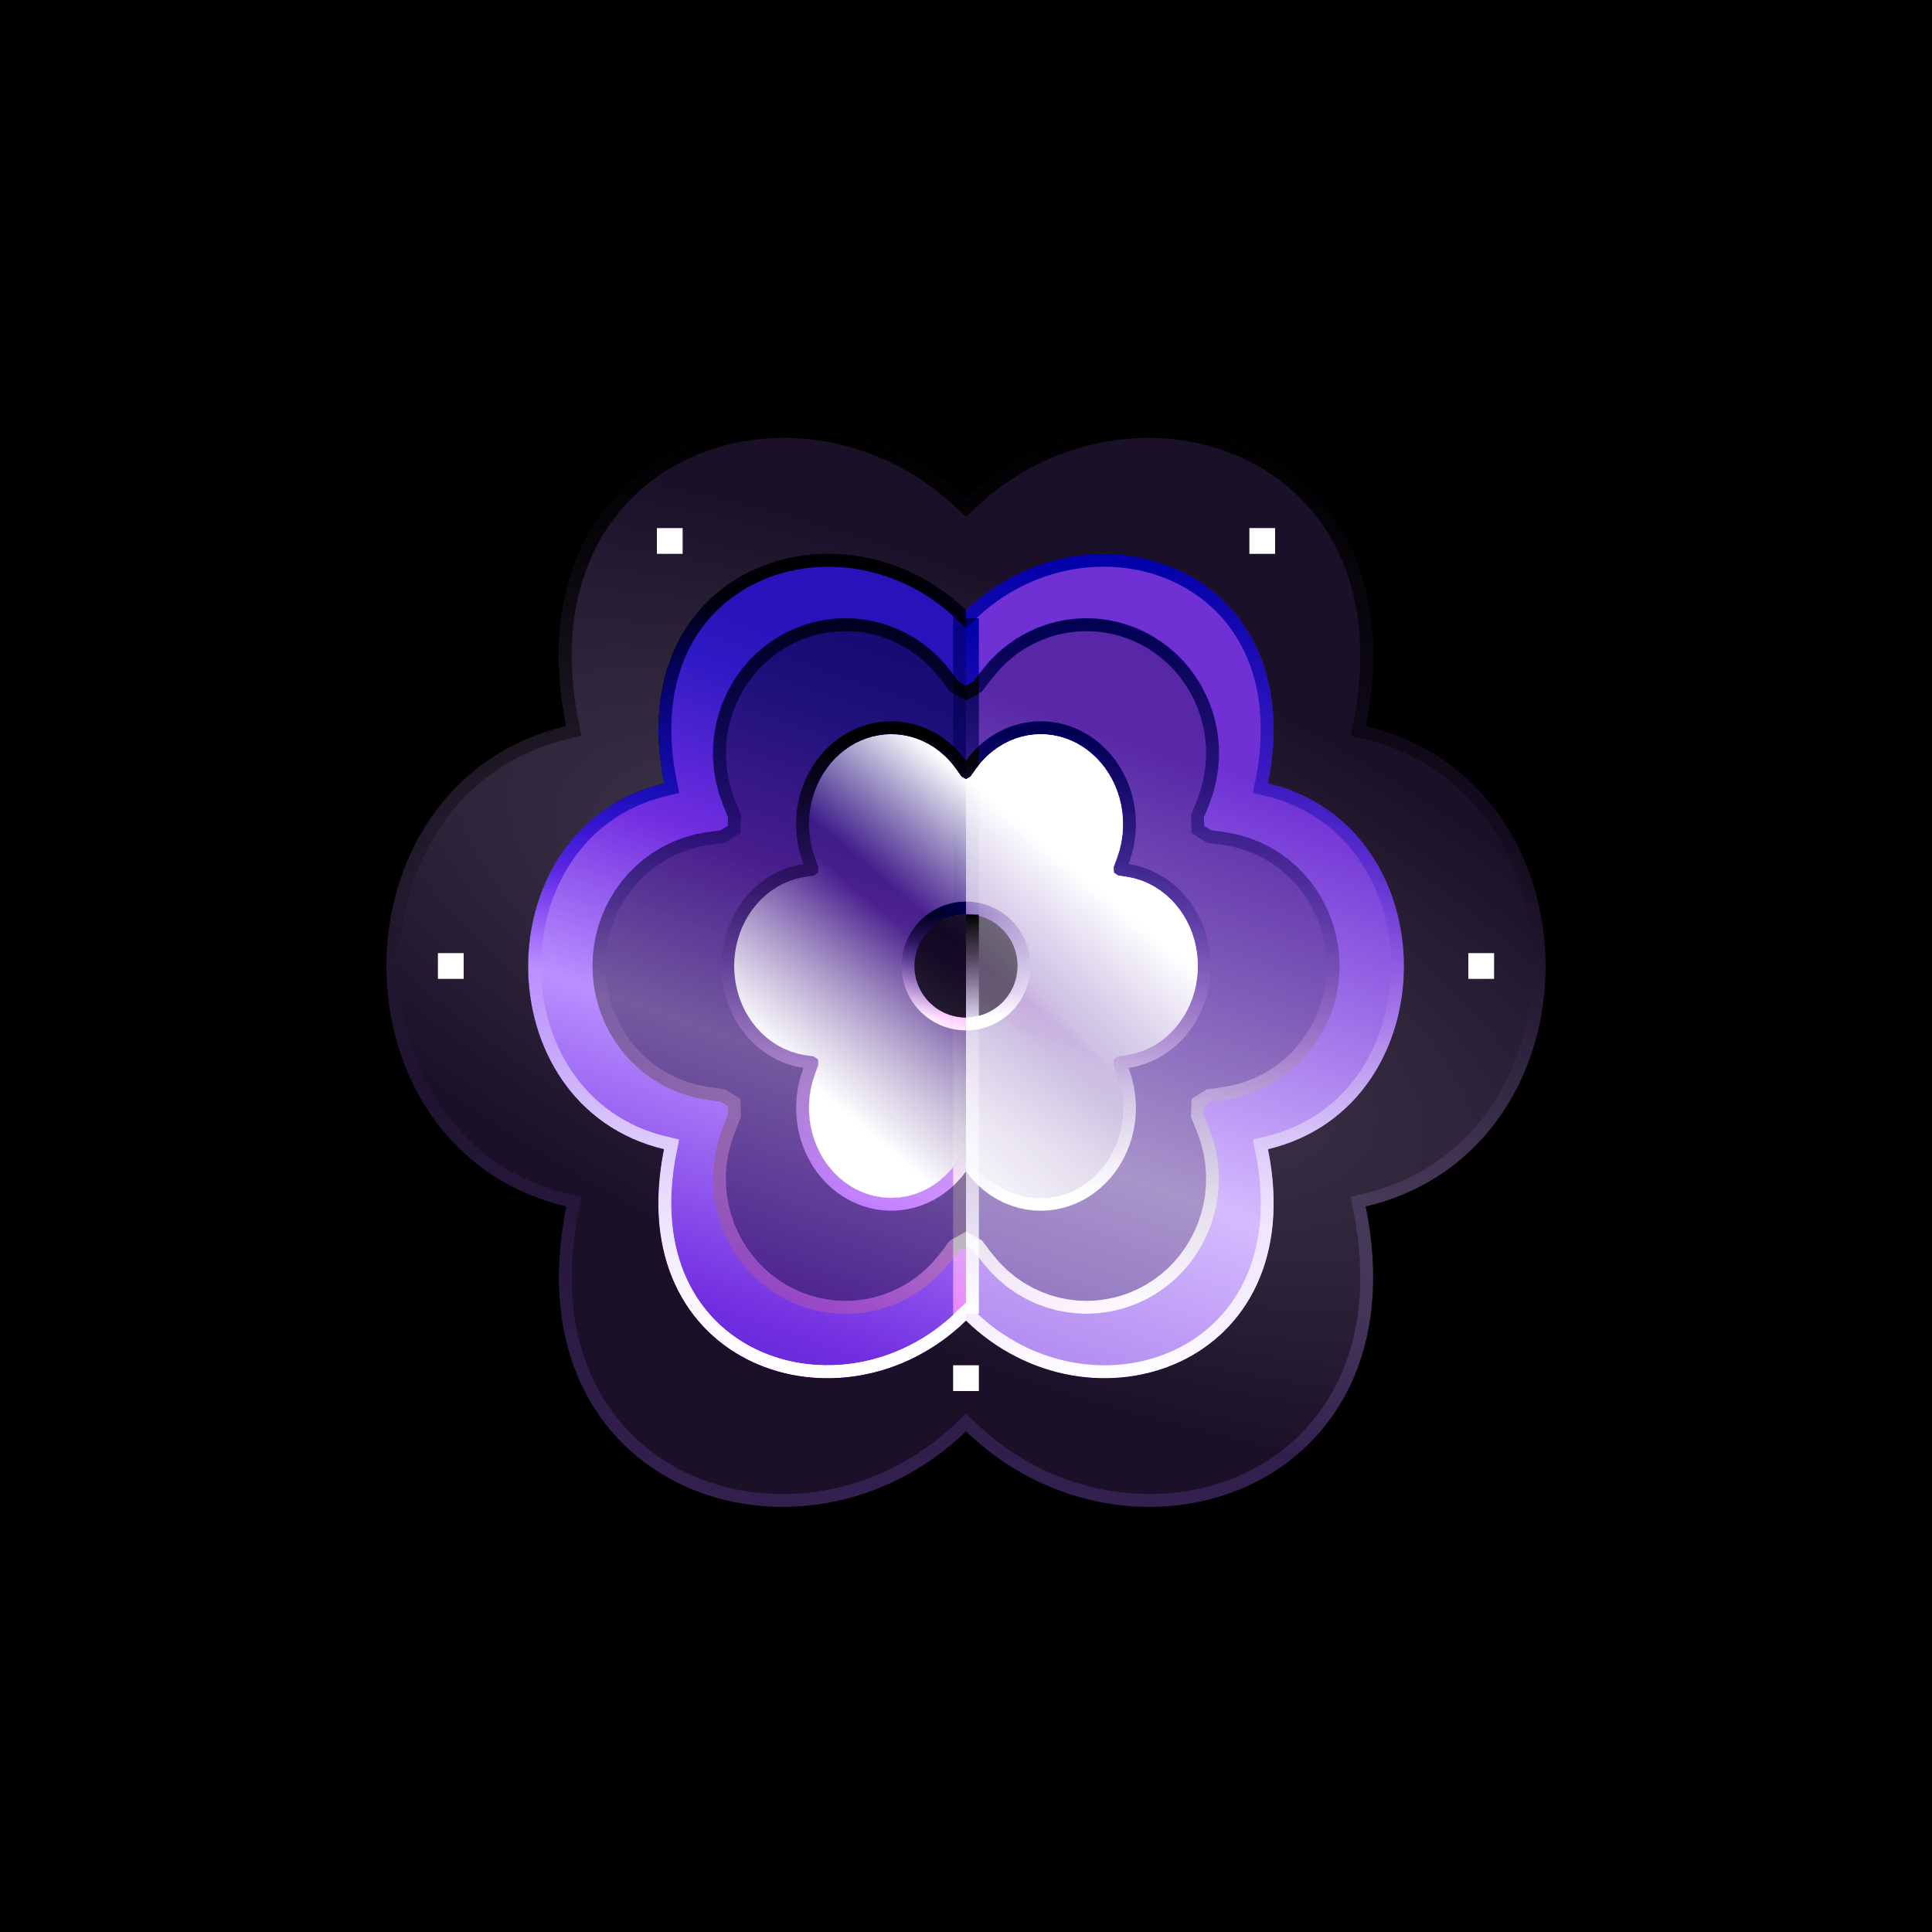
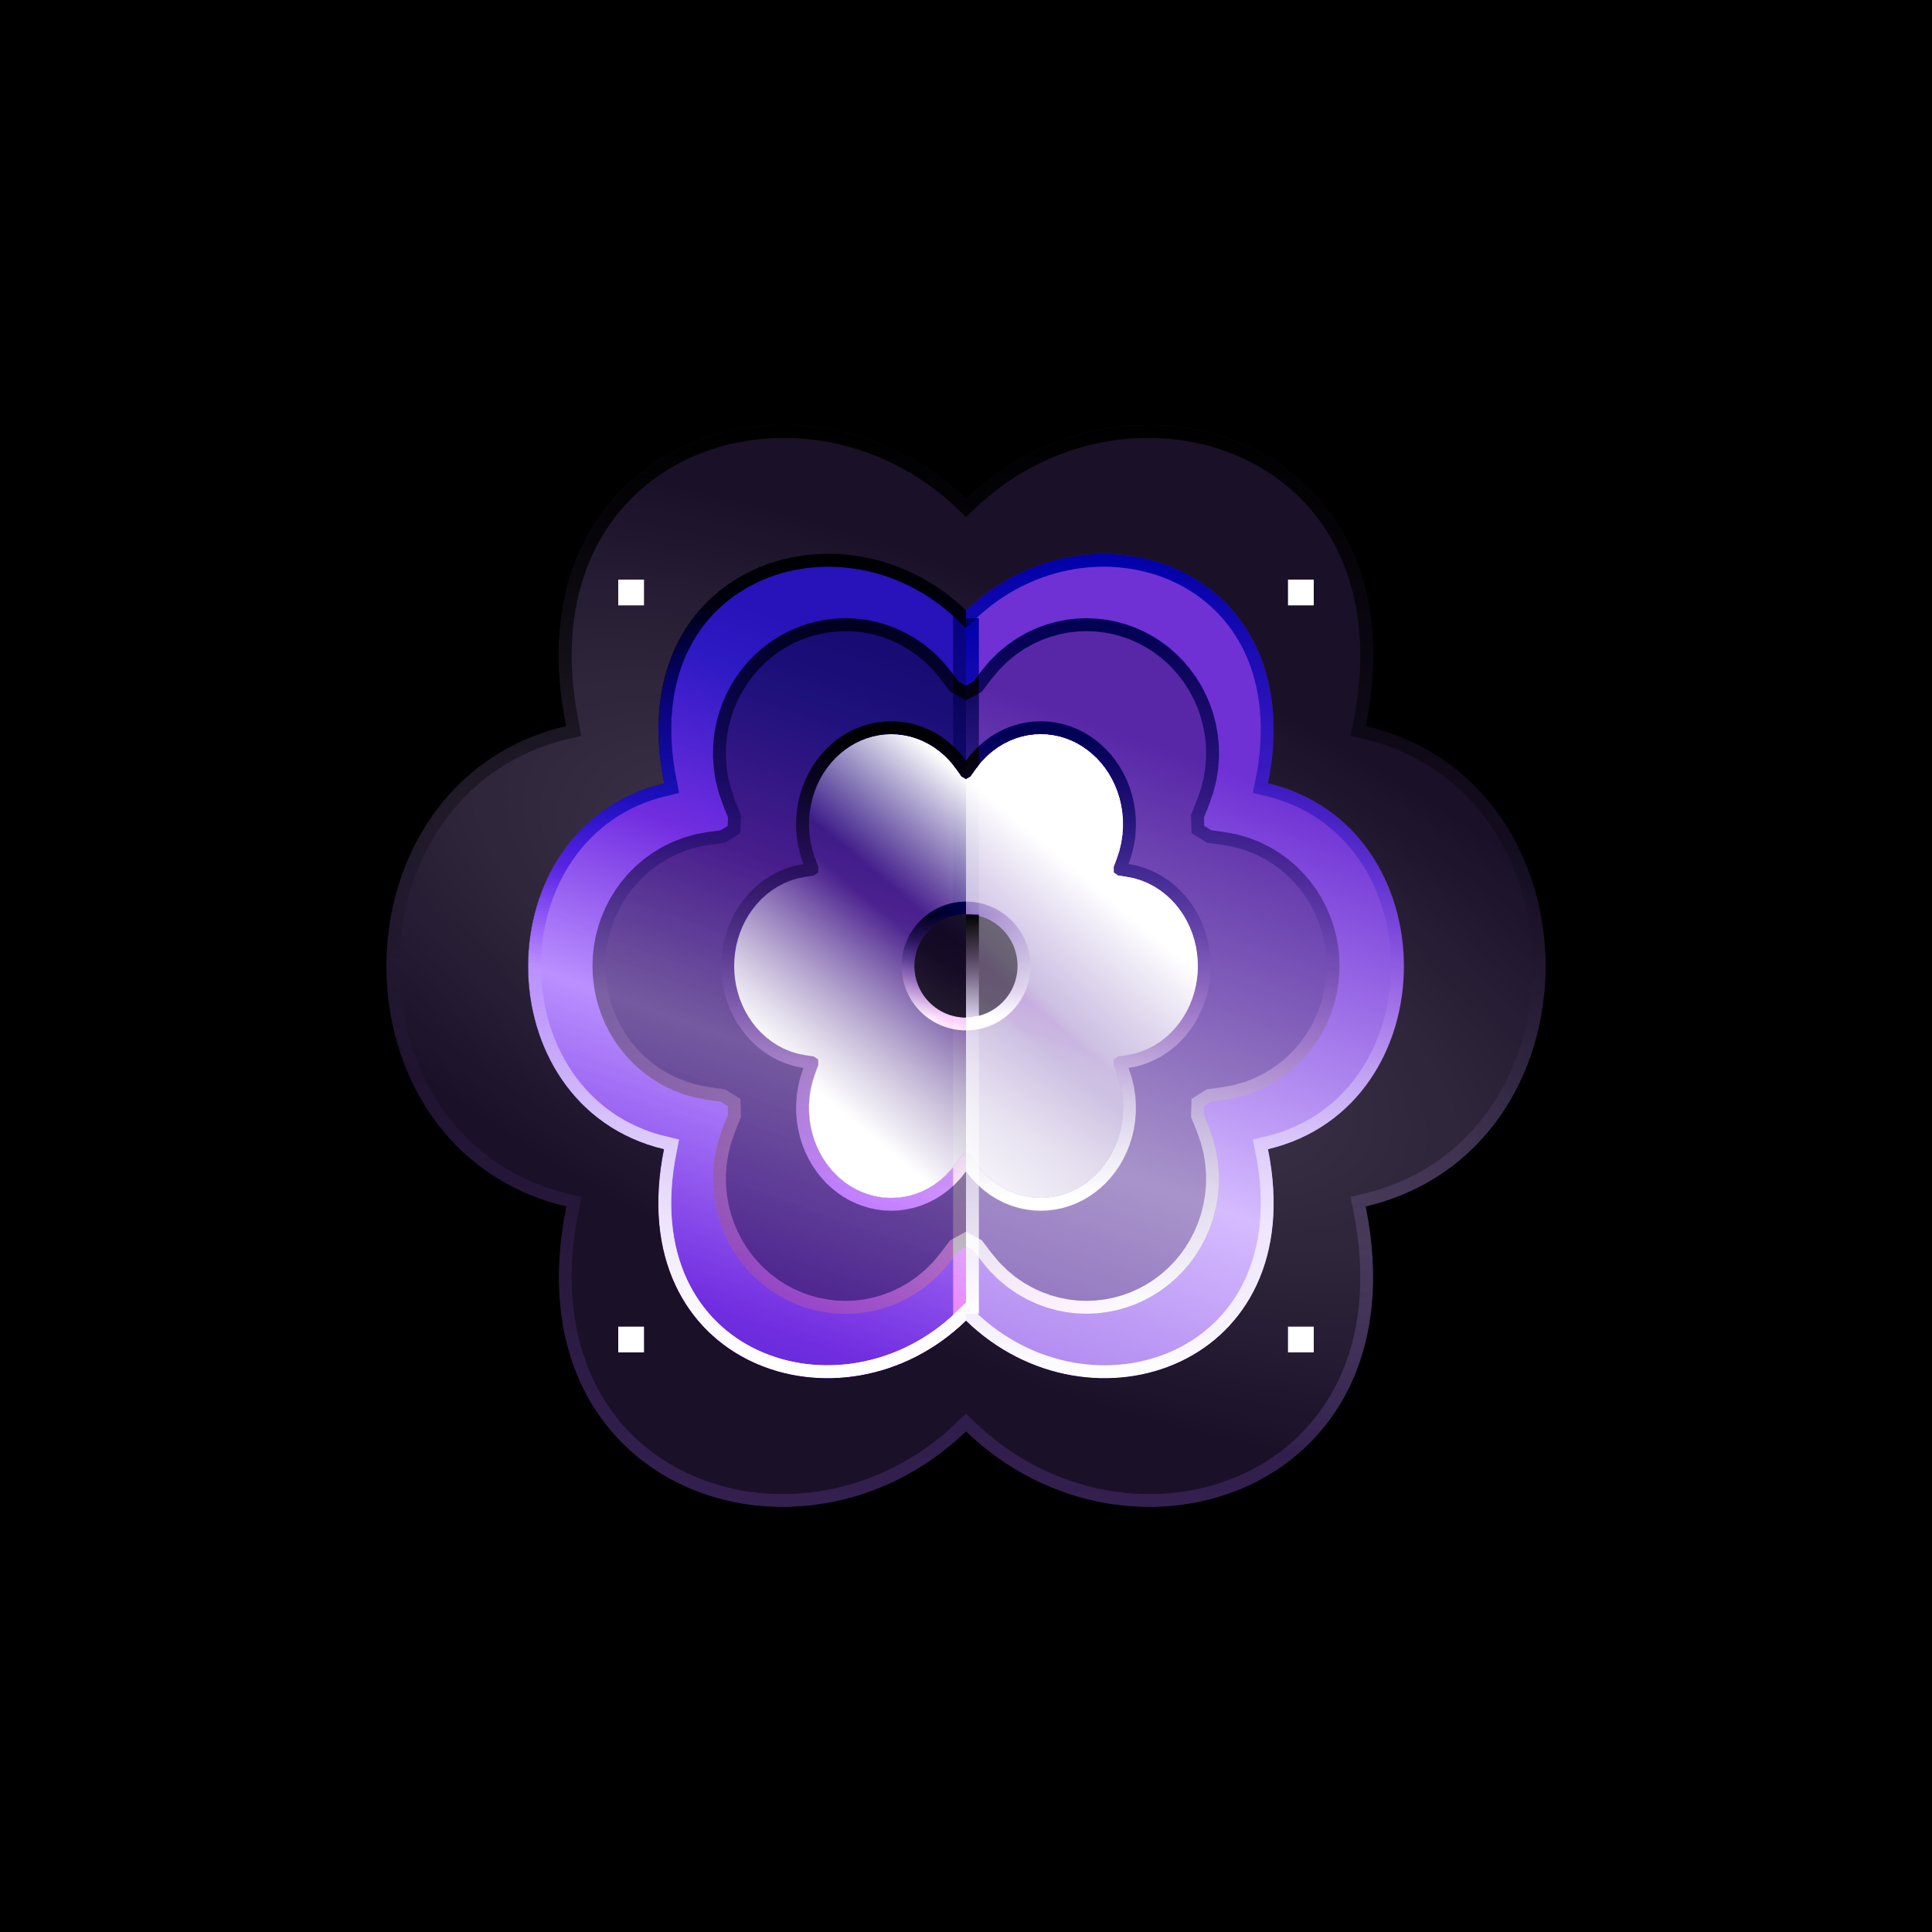
<svg xmlns="http://www.w3.org/2000/svg" width="150" height="150" viewBox="0 0 150 150" fill="none" data-name="D_4 Days 250">
  <defs>
    <radialGradient id="hb4r1" cx="0" cy="0" r="1" gradientUnits="userSpaceOnUse" gradientTransform="matrix(-22.143 21 -66.065 -34.133 75 75)">
      <stop stop-color="#FFFFFF" />
      <stop offset="1" stop-color="#FFFFFF" stop-opacity="0" />
    </radialGradient>
    <linearGradient id="hb4g3" x1="75" y1="33" x2="75" y2="117" gradientUnits="userSpaceOnUse">
      <stop offset="0" stop-color="#000000" />
      <stop offset="1" stop-color="#FFFFFF" />
    </linearGradient>
    <clipPath id="hb4c2">
      <path d="M75 38.753C87.724 26.637 110.534 34.19 106.034 56.377C124.655 60.784 124.655 89.265 106.034 93.671C110.534 115.858 87.724 123.411 75 111.137C62.276 123.411 39.466 115.858 43.966 93.671C25.345 89.265 25.345 60.784 43.966 56.377C39.466 34.19 62.276 26.637 75 38.753Z" />
    </clipPath>
    <linearGradient id="hb4l4" x1="96.104" y1="60.136" x2="70.013" y2="134.164" gradientUnits="userSpaceOnUse">
      <stop offset="0" stop-color="#6F31D4" />
      <stop offset="0.412" stop-color="#D5BBFF" />
      <stop offset="1" stop-color="#6F31D4" />
    </linearGradient>
    <linearGradient id="hb4g6" x1="75" y1="43" x2="75" y2="107" gradientUnits="userSpaceOnUse">
      <stop offset="0" stop-color="#000000" />
      <stop offset="1" stop-color="#FFFFFF" />
    </linearGradient>
    <clipPath id="hb4c5">
      <path d="M75 47.383C84.614 38.152 101.848 43.907 98.448 60.811C112.517 64.169 112.517 85.868 98.448 89.225C101.848 106.13 84.614 111.885 75 102.533C65.386 111.885 48.152 106.13 51.552 89.225C37.483 85.868 37.483 64.169 51.552 60.811C48.152 43.907 65.386 38.152 75 47.383Z" />
    </clipPath>
    <linearGradient id="hb4g8" x1="75" y1="43" x2="75" y2="107" gradientUnits="userSpaceOnUse">
      <stop offset="0" stop-color="#000000" />
      <stop offset="1" stop-color="#FFFFFF" />
    </linearGradient>
    <clipPath id="hb4c7">
      <path d="M75 102.533C65.386 111.885 48.152 106.13 51.552 89.225C37.483 85.868 37.483 64.169 51.552 60.811C48.152 43.907 65.386 38.152 75 47.383Z" />
    </clipPath>
    <linearGradient id="hb4g10" x1="75" y1="48" x2="75" y2="102" gradientUnits="userSpaceOnUse">
      <stop offset="0" stop-color="#000000" />
      <stop offset="1" stop-color="#FFFFFF" />
    </linearGradient>
    <clipPath id="hb4c9">
      <path d="M75 53.236L75.567 52.926L76.176 52.122L76.827 51.337L77.511 50.656L78.221 50.067L78.954 49.561L79.704 49.132L80.469 48.776L81.245 48.49L82.027 48.272L82.813 48.118L83.599 48.028L84.382 48L85.158 48.032L85.924 48.123L86.677 48.271L87.415 48.474L88.133 48.732L88.829 49.043L89.5 49.405L90.143 49.816L90.755 50.275L91.334 50.78L91.875 51.329L92.378 51.92L92.838 52.551L93.253 53.22L93.62 53.925L93.937 54.663L94.199 55.434L94.405 56.233L94.55 57.061L94.63 57.914L94.641 58.791L94.577 59.691L94.432 60.612L94.195 61.555L93.853 62.523L93.475 63.462L93.495 64.118L94.042 64.463L95.029 64.599L96.022 64.781L96.942 65.044L97.798 65.376L98.594 65.77L99.334 66.218L100.019 66.715L100.65 67.257L101.227 67.838L101.75 68.455L102.219 69.104L102.635 69.78L102.996 70.481L103.302 71.203L103.553 71.942L103.748 72.694L103.888 73.457L103.972 74.227L104 75L103.972 75.773L103.888 76.543L103.748 77.306L103.553 78.058L103.302 78.797L102.996 79.519L102.635 80.22L102.219 80.896L101.75 81.545L101.227 82.162L100.65 82.743L100.019 83.285L99.334 83.782L98.594 84.23L97.798 84.624L96.942 84.956L96.022 85.219L95.029 85.401L94.042 85.537L93.495 85.882L93.475 86.538L93.853 87.477L94.195 88.445L94.432 89.388L94.577 90.309L94.641 91.209L94.63 92.086L94.55 92.939L94.405 93.767L94.199 94.566L93.937 95.337L93.62 96.075L93.253 96.78L92.838 97.449L92.378 98.08L91.875 98.671L91.334 99.22L90.755 99.725L90.143 100.184L89.5 100.595L88.829 100.957L88.133 101.268L87.415 101.526L86.677 101.729L85.924 101.877L85.158 101.968L84.382 102L83.599 101.972L82.813 101.882L82.027 101.728L81.245 101.51L80.469 101.224L79.704 100.868L78.954 100.439L78.221 99.933L77.511 99.344L76.827 98.663L76.176 97.878L75.567 97.074L75 96.764L74.433 97.074L73.824 97.878L73.173 98.663L72.489 99.344L71.779 99.933L71.046 100.439L70.296 100.868L69.531 101.224L68.755 101.51L67.973 101.728L67.187 101.882L66.401 101.972L65.618 102L64.842 101.968L64.076 101.877L63.323 101.729L62.585 101.526L61.867 101.268L61.171 100.957L60.5 100.595L59.857 100.184L59.245 99.725L58.666 99.22L58.125 98.671L57.622 98.08L57.162 97.449L56.747 96.78L56.38 96.075L56.063 95.337L55.801 94.566L55.595 93.767L55.45 92.939L55.37 92.086L55.359 91.209L55.423 90.309L55.568 89.388L55.805 88.445L56.147 87.477L56.525 86.538L56.505 85.882L55.958 85.537L54.971 85.401L53.978 85.219L53.058 84.956L52.202 84.624L51.406 84.23L50.666 83.782L49.981 83.285L49.35 82.743L48.773 82.162L48.25 81.545L47.781 80.896L47.365 80.22L47.004 79.519L46.698 78.797L46.447 78.058L46.252 77.306L46.112 76.543L46.028 75.773L46 75L46.028 74.227L46.112 73.457L46.252 72.694L46.447 71.942L46.698 71.203L47.004 70.481L47.365 69.78L47.781 69.104L48.25 68.455L48.773 67.838L49.35 67.257L49.981 66.715L50.666 66.218L51.406 65.77L52.202 65.376L53.058 65.044L53.978 64.781L54.971 64.599L55.958 64.463L56.505 64.118L56.525 63.462L56.147 62.523L55.805 61.555L55.568 60.612L55.423 59.691L55.359 58.791L55.37 57.914L55.45 57.061L55.595 56.233L55.801 55.434L56.063 54.663L56.38 53.925L56.747 53.22L57.162 52.551L57.622 51.92L58.125 51.329L58.666 50.78L59.245 50.275L59.857 49.816L60.5 49.405L61.171 49.043L61.867 48.732L62.585 48.474L63.323 48.271L64.076 48.123L64.842 48.032L65.618 48L66.401 48.028L67.187 48.118L67.973 48.272L68.755 48.49L69.531 48.776L70.296 49.132L71.046 49.561L71.779 50.067L72.489 50.656L73.173 51.337L73.824 52.122L74.433 52.926L75 53.236Z" />
    </clipPath>
    <linearGradient id="hb4g11" x1="75" y1="48" x2="75" y2="102" gradientUnits="userSpaceOnUse">
      <stop offset="0" stop-color="#000000" />
      <stop offset="1" stop-color="#FFFFFF" />
    </linearGradient>
    <linearGradient id="hb4q12" x1="82.884" y1="66.936" x2="66.108" y2="86.88" gradientUnits="userSpaceOnUse">
      <stop offset="0" stop-color="#FFFFFF" />
      <stop offset="0.395" stop-color="#FFFFFF" stop-opacity="0.01" />
      <stop offset="0.465" stop-color="#FFFFFF" stop-opacity="0.01" />
      <stop offset="1" stop-color="#FFFFFF" />
    </linearGradient>
    <linearGradient id="hb4g14" x1="75" y1="57" x2="75" y2="93" gradientUnits="userSpaceOnUse">
      <stop offset="0" stop-color="#000000" />
      <stop offset="1" stop-color="#FFFFFF" />
    </linearGradient>
    <clipPath id="hb4c13">
      <path d="M-10 -10H160V160H-10ZM75 60.49L75.352 60.284L75.73 59.748L76.134 59.224L76.558 58.771L76.999 58.378L77.454 58.04L77.92 57.755L78.395 57.517L78.876 57.327L79.362 57.181L79.85 57.079L80.337 57.019L80.823 57L81.305 57.021L81.78 57.082L82.248 57.18L82.706 57.316L83.151 57.488L83.584 57.695L84 57.937L84.399 58.211L84.779 58.517L85.138 58.853L85.474 59.219L85.786 59.613L86.072 60.034L86.329 60.48L86.557 60.95L86.754 61.442L86.917 61.956L87.044 62.489L87.134 63.041L87.184 63.609L87.191 64.194L87.151 64.794L87.061 65.408L86.914 66.037L86.702 66.682L86.467 67.308L86.479 67.745L86.819 67.976L87.432 68.066L88.048 68.187L88.619 68.363L89.151 68.584L89.645 68.846L90.104 69.145L90.529 69.477L90.921 69.838L91.279 70.225L91.603 70.637L91.895 71.069L92.153 71.52L92.377 71.987L92.567 72.468L92.722 72.961L92.844 73.463L92.93 73.971L92.983 74.485L93 75L92.983 75.515L92.93 76.029L92.844 76.537L92.722 77.039L92.567 77.532L92.377 78.013L92.153 78.48L91.895 78.931L91.603 79.363L91.279 79.775L90.921 80.162L90.529 80.523L90.104 80.855L89.645 81.154L89.151 81.416L88.619 81.637L88.048 81.813L87.432 81.934L86.819 82.024L86.479 82.255L86.467 82.692L86.702 83.318L86.914 83.963L87.061 84.592L87.151 85.206L87.191 85.806L87.184 86.391L87.134 86.959L87.044 87.511L86.917 88.044L86.754 88.558L86.557 89.05L86.329 89.52L86.072 89.966L85.786 90.387L85.474 90.781L85.138 91.147L84.779 91.483L84.399 91.789L84 92.063L83.584 92.305L83.151 92.512L82.706 92.684L82.248 92.82L81.78 92.918L81.305 92.979L80.823 93L80.337 92.981L79.85 92.921L79.362 92.819L78.876 92.673L78.395 92.483L77.92 92.245L77.454 91.96L76.999 91.622L76.558 91.229L76.134 90.776L75.73 90.252L75.352 89.716L75 89.51L74.648 89.716L74.27 90.252L73.866 90.776L73.442 91.229L73.001 91.622L72.546 91.96L72.08 92.245L71.605 92.483L71.124 92.673L70.638 92.819L70.15 92.921L69.663 92.981L69.177 93L68.695 92.979L68.22 92.918L67.752 92.82L67.294 92.684L66.849 92.512L66.416 92.305L66 92.063L65.601 91.789L65.221 91.483L64.862 91.147L64.526 90.781L64.214 90.387L63.928 89.966L63.671 89.52L63.443 89.05L63.246 88.558L63.083 88.044L62.956 87.511L62.866 86.959L62.816 86.391L62.809 85.806L62.849 85.206L62.939 84.592L63.086 83.963L63.298 83.318L63.533 82.692L63.521 82.255L63.181 82.024L62.568 81.934L61.952 81.813L61.381 81.637L60.849 81.416L60.355 81.154L59.896 80.855L59.471 80.523L59.079 80.162L58.721 79.775L58.397 79.363L58.105 78.931L57.847 78.48L57.623 78.013L57.433 77.532L57.278 77.039L57.156 76.537L57.07 76.029L57.017 75.515L57 75L57.017 74.485L57.07 73.971L57.156 73.463L57.278 72.961L57.433 72.468L57.623 71.987L57.847 71.52L58.105 71.069L58.397 70.637L58.721 70.225L59.079 69.838L59.471 69.477L59.896 69.145L60.355 68.846L60.849 68.584L61.381 68.363L61.952 68.187L62.568 68.066L63.181 67.976L63.521 67.745L63.533 67.308L63.298 66.682L63.086 66.037L62.939 65.408L62.849 64.794L62.809 64.194L62.816 63.609L62.866 63.041L62.956 62.489L63.083 61.956L63.246 61.442L63.443 60.95L63.671 60.48L63.928 60.034L64.214 59.613L64.526 59.219L64.862 58.853L65.221 58.517L65.601 58.211L66 57.937L66.416 57.695L66.849 57.488L67.294 57.316L67.752 57.18L68.22 57.082L68.695 57.021L69.177 57L69.663 57.019L70.15 57.079L70.638 57.181L71.124 57.327L71.605 57.517L72.08 57.755L72.546 58.04L73.001 58.378L73.442 58.771L73.866 59.224L74.27 59.748L74.648 60.284L75 60.49Z" clip-rule="evenodd" fill-rule="evenodd" />
    </clipPath>
    <linearGradient id="hb4g16" x1="75" y1="71" x2="75" y2="79" gradientUnits="userSpaceOnUse">
      <stop offset="0" stop-color="#000000" />
      <stop offset="1" stop-color="#FFFFFF" />
    </linearGradient>
    <clipPath id="hb4c15">
      <path d="M-10 -10H160V160H-10ZM75 71L75 71C77.209 71 79 72.791 79 75L79 75C79 77.209 77.209 79 75 79L75 79L75 79C72.791 79 71 77.209 71 75L71 75C71 72.791 72.791 71 75 71L75 71Z" clip-rule="evenodd" fill-rule="evenodd" />
    </clipPath>
    <linearGradient id="hb4g17" x1="75" y1="71" x2="75" y2="79" gradientUnits="userSpaceOnUse">
      <stop offset="0" stop-color="#000000" />
      <stop offset="1" stop-color="#FFFFFF" />
    </linearGradient>
  </defs>
  <rect width="150" height="150" fill="#000000" data-l="bg" />
  <path d="M75 38.753C87.724 26.637 110.534 34.19 106.034 56.377C124.655 60.784 124.655 89.265 106.034 93.671C110.534 115.858 87.724 123.411 75 111.137C62.276 123.411 39.466 115.858 43.966 93.671C25.345 89.265 25.345 60.784 43.966 56.377C39.466 34.19 62.276 26.637 75 38.753Z" fill="#A269FF" fill-opacity="0.16" data-n="1" data-l="Plate" />
  <path d="M75 38.753C87.724 26.637 110.534 34.19 106.034 56.377C124.655 60.784 124.655 89.265 106.034 93.671C110.534 115.858 87.724 123.411 75 111.137C62.276 123.411 39.466 115.858 43.966 93.671C25.345 89.265 25.345 60.784 43.966 56.377C39.466 34.19 62.276 26.637 75 38.753Z" fill="url(#hb4r1)" fill-opacity="0.2" data-n="1" data-l="Plate" />
  <path d="M75 38.753C87.724 26.637 110.534 34.19 106.034 56.377C124.655 60.784 124.655 89.265 106.034 93.671C110.534 115.858 87.724 123.411 75 111.137C62.276 123.411 39.466 115.858 43.966 93.671C25.345 89.265 25.345 60.784 43.966 56.377C39.466 34.19 62.276 26.637 75 38.753Z" fill="none" stroke="url(#hb4g3)" stroke-width="2" clip-path="url(#hb4c2)" style="mix-blend-mode:overlay" data-n="1" data-l="Plate" />
  <path d="M75 47.383C84.614 38.152 101.848 43.907 98.448 60.811C112.517 64.169 112.517 85.868 98.448 89.225C101.848 106.13 84.614 111.885 75 102.533C65.386 111.885 48.152 106.13 51.552 89.225C37.483 85.868 37.483 64.169 51.552 60.811C48.152 43.907 65.386 38.152 75 47.383Z" fill="url(#hb4l4)" data-n="2" data-l="Gem" />
  <path d="M75 47.383C84.614 38.152 101.848 43.907 98.448 60.811C112.517 64.169 112.517 85.868 98.448 89.225C101.848 106.13 84.614 111.885 75 102.533C65.386 111.885 48.152 106.13 51.552 89.225C37.483 85.868 37.483 64.169 51.552 60.811C48.152 43.907 65.386 38.152 75 47.383Z" fill="none" stroke="url(#hb4g6)" stroke-width="2" clip-path="url(#hb4c5)" style="mix-blend-mode:overlay" data-n="2" data-l="Gem" />
  <path d="M75 102.533C65.386 111.885 48.152 106.13 51.552 89.225C37.483 85.868 37.483 64.169 51.552 60.811C48.152 43.907 65.386 38.152 75 47.383Z" fill="#000000" fill-opacity="0.64" style="mix-blend-mode:overlay" data-n="3" data-l="Gem facet" />
  <path d="M75 102.533C65.386 111.885 48.152 106.13 51.552 89.225C37.483 85.868 37.483 64.169 51.552 60.811C48.152 43.907 65.386 38.152 75 47.383Z" fill="none" stroke="url(#hb4g8)" stroke-width="2" clip-path="url(#hb4c7)" style="mix-blend-mode:overlay" data-n="3" data-l="Gem facet" />
  <path d="M75 53.236L75.567 52.926L76.176 52.122L76.827 51.337L77.511 50.656L78.221 50.067L78.954 49.561L79.704 49.132L80.469 48.776L81.245 48.49L82.027 48.272L82.813 48.118L83.599 48.028L84.382 48L85.158 48.032L85.924 48.123L86.677 48.271L87.415 48.474L88.133 48.732L88.829 49.043L89.5 49.405L90.143 49.816L90.755 50.275L91.334 50.78L91.875 51.329L92.378 51.92L92.838 52.551L93.253 53.22L93.62 53.925L93.937 54.663L94.199 55.434L94.405 56.233L94.55 57.061L94.63 57.914L94.641 58.791L94.577 59.691L94.432 60.612L94.195 61.555L93.853 62.523L93.475 63.462L93.495 64.118L94.042 64.463L95.029 64.599L96.022 64.781L96.942 65.044L97.798 65.376L98.594 65.77L99.334 66.218L100.019 66.715L100.65 67.257L101.227 67.838L101.75 68.455L102.219 69.104L102.635 69.78L102.996 70.481L103.302 71.203L103.553 71.942L103.748 72.694L103.888 73.457L103.972 74.227L104 75L103.972 75.773L103.888 76.543L103.748 77.306L103.553 78.058L103.302 78.797L102.996 79.519L102.635 80.22L102.219 80.896L101.75 81.545L101.227 82.162L100.65 82.743L100.019 83.285L99.334 83.782L98.594 84.23L97.798 84.624L96.942 84.956L96.022 85.219L95.029 85.401L94.042 85.537L93.495 85.882L93.475 86.538L93.853 87.477L94.195 88.445L94.432 89.388L94.577 90.309L94.641 91.209L94.63 92.086L94.55 92.939L94.405 93.767L94.199 94.566L93.937 95.337L93.62 96.075L93.253 96.78L92.838 97.449L92.378 98.08L91.875 98.671L91.334 99.22L90.755 99.725L90.143 100.184L89.5 100.595L88.829 100.957L88.133 101.268L87.415 101.526L86.677 101.729L85.924 101.877L85.158 101.968L84.382 102L83.599 101.972L82.813 101.882L82.027 101.728L81.245 101.51L80.469 101.224L79.704 100.868L78.954 100.439L78.221 99.933L77.511 99.344L76.827 98.663L76.176 97.878L75.567 97.074L75 96.764L74.433 97.074L73.824 97.878L73.173 98.663L72.489 99.344L71.779 99.933L71.046 100.439L70.296 100.868L69.531 101.224L68.755 101.51L67.973 101.728L67.187 101.882L66.401 101.972L65.618 102L64.842 101.968L64.076 101.877L63.323 101.729L62.585 101.526L61.867 101.268L61.171 100.957L60.5 100.595L59.857 100.184L59.245 99.725L58.666 99.22L58.125 98.671L57.622 98.08L57.162 97.449L56.747 96.78L56.38 96.075L56.063 95.337L55.801 94.566L55.595 93.767L55.45 92.939L55.37 92.086L55.359 91.209L55.423 90.309L55.568 89.388L55.805 88.445L56.147 87.477L56.525 86.538L56.505 85.882L55.958 85.537L54.971 85.401L53.978 85.219L53.058 84.956L52.202 84.624L51.406 84.23L50.666 83.782L49.981 83.285L49.35 82.743L48.773 82.162L48.25 81.545L47.781 80.896L47.365 80.22L47.004 79.519L46.698 78.797L46.447 78.058L46.252 77.306L46.112 76.543L46.028 75.773L46 75L46.028 74.227L46.112 73.457L46.252 72.694L46.447 71.942L46.698 71.203L47.004 70.481L47.365 69.78L47.781 69.104L48.25 68.455L48.773 67.838L49.35 67.257L49.981 66.715L50.666 66.218L51.406 65.77L52.202 65.376L53.058 65.044L53.978 64.781L54.971 64.599L55.958 64.463L56.505 64.118L56.525 63.462L56.147 62.523L55.805 61.555L55.568 60.612L55.423 59.691L55.359 58.791L55.37 57.914L55.45 57.061L55.595 56.233L55.801 55.434L56.063 54.663L56.38 53.925L56.747 53.22L57.162 52.551L57.622 51.92L58.125 51.329L58.666 50.78L59.245 50.275L59.857 49.816L60.5 49.405L61.171 49.043L61.867 48.732L62.585 48.474L63.323 48.271L64.076 48.123L64.842 48.032L65.618 48L66.401 48.028L67.187 48.118L67.973 48.272L68.755 48.49L69.531 48.776L70.296 49.132L71.046 49.561L71.779 50.067L72.489 50.656L73.173 51.337L73.824 52.122L74.433 52.926L75 53.236Z" fill="#000000" fill-opacity="0.21" data-n="4" data-l="Recess" />
  <path d="M75 53.236L75.567 52.926L76.176 52.122L76.827 51.337L77.511 50.656L78.221 50.067L78.954 49.561L79.704 49.132L80.469 48.776L81.245 48.49L82.027 48.272L82.813 48.118L83.599 48.028L84.382 48L85.158 48.032L85.924 48.123L86.677 48.271L87.415 48.474L88.133 48.732L88.829 49.043L89.5 49.405L90.143 49.816L90.755 50.275L91.334 50.78L91.875 51.329L92.378 51.92L92.838 52.551L93.253 53.22L93.62 53.925L93.937 54.663L94.199 55.434L94.405 56.233L94.55 57.061L94.63 57.914L94.641 58.791L94.577 59.691L94.432 60.612L94.195 61.555L93.853 62.523L93.475 63.462L93.495 64.118L94.042 64.463L95.029 64.599L96.022 64.781L96.942 65.044L97.798 65.376L98.594 65.77L99.334 66.218L100.019 66.715L100.65 67.257L101.227 67.838L101.75 68.455L102.219 69.104L102.635 69.78L102.996 70.481L103.302 71.203L103.553 71.942L103.748 72.694L103.888 73.457L103.972 74.227L104 75L103.972 75.773L103.888 76.543L103.748 77.306L103.553 78.058L103.302 78.797L102.996 79.519L102.635 80.22L102.219 80.896L101.75 81.545L101.227 82.162L100.65 82.743L100.019 83.285L99.334 83.782L98.594 84.23L97.798 84.624L96.942 84.956L96.022 85.219L95.029 85.401L94.042 85.537L93.495 85.882L93.475 86.538L93.853 87.477L94.195 88.445L94.432 89.388L94.577 90.309L94.641 91.209L94.63 92.086L94.55 92.939L94.405 93.767L94.199 94.566L93.937 95.337L93.62 96.075L93.253 96.78L92.838 97.449L92.378 98.08L91.875 98.671L91.334 99.22L90.755 99.725L90.143 100.184L89.5 100.595L88.829 100.957L88.133 101.268L87.415 101.526L86.677 101.729L85.924 101.877L85.158 101.968L84.382 102L83.599 101.972L82.813 101.882L82.027 101.728L81.245 101.51L80.469 101.224L79.704 100.868L78.954 100.439L78.221 99.933L77.511 99.344L76.827 98.663L76.176 97.878L75.567 97.074L75 96.764L74.433 97.074L73.824 97.878L73.173 98.663L72.489 99.344L71.779 99.933L71.046 100.439L70.296 100.868L69.531 101.224L68.755 101.51L67.973 101.728L67.187 101.882L66.401 101.972L65.618 102L64.842 101.968L64.076 101.877L63.323 101.729L62.585 101.526L61.867 101.268L61.171 100.957L60.5 100.595L59.857 100.184L59.245 99.725L58.666 99.22L58.125 98.671L57.622 98.08L57.162 97.449L56.747 96.78L56.38 96.075L56.063 95.337L55.801 94.566L55.595 93.767L55.45 92.939L55.37 92.086L55.359 91.209L55.423 90.309L55.568 89.388L55.805 88.445L56.147 87.477L56.525 86.538L56.505 85.882L55.958 85.537L54.971 85.401L53.978 85.219L53.058 84.956L52.202 84.624L51.406 84.23L50.666 83.782L49.981 83.285L49.35 82.743L48.773 82.162L48.25 81.545L47.781 80.896L47.365 80.22L47.004 79.519L46.698 78.797L46.447 78.058L46.252 77.306L46.112 76.543L46.028 75.773L46 75L46.028 74.227L46.112 73.457L46.252 72.694L46.447 71.942L46.698 71.203L47.004 70.481L47.365 69.78L47.781 69.104L48.25 68.455L48.773 67.838L49.35 67.257L49.981 66.715L50.666 66.218L51.406 65.77L52.202 65.376L53.058 65.044L53.978 64.781L54.971 64.599L55.958 64.463L56.505 64.118L56.525 63.462L56.147 62.523L55.805 61.555L55.568 60.612L55.423 59.691L55.359 58.791L55.37 57.914L55.45 57.061L55.595 56.233L55.801 55.434L56.063 54.663L56.38 53.925L56.747 53.22L57.162 52.551L57.622 51.92L58.125 51.329L58.666 50.78L59.245 50.275L59.857 49.816L60.5 49.405L61.171 49.043L61.867 48.732L62.585 48.474L63.323 48.271L64.076 48.123L64.842 48.032L65.618 48L66.401 48.028L67.187 48.118L67.973 48.272L68.755 48.49L69.531 48.776L70.296 49.132L71.046 49.561L71.779 50.067L72.489 50.656L73.173 51.337L73.824 52.122L74.433 52.926L75 53.236Z" fill="none" stroke="url(#hb4g10)" stroke-width="2" clip-path="url(#hb4c9)" style="mix-blend-mode:overlay" data-n="4" data-l="Recess" />
  <path d="M75 53.236L75 52.926L75 52.122L75 51.337L75 50.656L75 50.067L75 49.561L75 49.132L75 48.776L75 48.49L75 48.272L75 48.118L75 48.028L75 48L75 48.032L75 48.123L75 48.271L75 48.474L75 48.732L75 49.043L75 49.405L75 49.816L75 50.275L75 50.78L75 51.329L75 51.92L75 52.551L75 53.22L75 53.925L75 54.663L75 55.434L75 56.233L75 57.061L75 57.914L75 58.791L75 59.691L75 60.612L75 61.555L75 62.523L75 63.462L75 64.118L75 64.463L75 64.599L75 64.781L75 65.044L75 65.376L75 65.77L75 66.218L75 66.715L75 67.257L75 67.838L75 68.455L75 69.104L75 69.78L75 70.481L75 71.203L75 71.942L75 72.694L75 73.457L75 74.227L75 75L75 75.773L75 76.543L75 77.306L75 78.058L75 78.797L75 79.519L75 80.22L75 80.896L75 81.545L75 82.162L75 82.743L75 83.285L75 83.782L75 84.23L75 84.624L75 84.956L75 85.219L75 85.401L75 85.537L75 85.882L75 86.538L75 87.477L75 88.445L75 89.388L75 90.309L75 91.209L75 92.086L75 92.939L75 93.767L75 94.566L75 95.337L75 96.075L75 96.78L75 97.449L75 98.08L75 98.671L75 99.22L75 99.725L75 100.184L75 100.595L75 100.957L75 101.268L75 101.526L75 101.729L75 101.877L75 101.968L75 102L75 101.972L75 101.882L75 101.728L75 101.51L75 101.224L75 100.868L75 100.439L75 99.933L75 99.344L75 98.663L75 97.878L75 97.074L75 96.764L74.433 97.074L73.824 97.878L73.173 98.663L72.489 99.344L71.779 99.933L71.046 100.439L70.296 100.868L69.531 101.224L68.755 101.51L67.973 101.728L67.187 101.882L66.401 101.972L65.618 102L64.842 101.968L64.076 101.877L63.323 101.729L62.585 101.526L61.867 101.268L61.171 100.957L60.5 100.595L59.857 100.184L59.245 99.725L58.666 99.22L58.125 98.671L57.622 98.08L57.162 97.449L56.747 96.78L56.38 96.075L56.063 95.337L55.801 94.566L55.595 93.767L55.45 92.939L55.37 92.086L55.359 91.209L55.423 90.309L55.568 89.388L55.805 88.445L56.147 87.477L56.525 86.538L56.505 85.882L55.958 85.537L54.971 85.401L53.978 85.219L53.058 84.956L52.202 84.624L51.406 84.23L50.666 83.782L49.981 83.285L49.35 82.743L48.773 82.162L48.25 81.545L47.781 80.896L47.365 80.22L47.004 79.519L46.698 78.797L46.447 78.058L46.252 77.306L46.112 76.543L46.028 75.773L46 75L46.028 74.227L46.112 73.457L46.252 72.694L46.447 71.942L46.698 71.203L47.004 70.481L47.365 69.78L47.781 69.104L48.25 68.455L48.773 67.838L49.35 67.257L49.981 66.715L50.666 66.218L51.406 65.77L52.202 65.376L53.058 65.044L53.978 64.781L54.971 64.599L55.958 64.463L56.505 64.118L56.525 63.462L56.147 62.523L55.805 61.555L55.568 60.612L55.423 59.691L55.359 58.791L55.37 57.914L55.45 57.061L55.595 56.233L55.801 55.434L56.063 54.663L56.38 53.925L56.747 53.22L57.162 52.551L57.622 51.92L58.125 51.329L58.666 50.78L59.245 50.275L59.857 49.816L60.5 49.405L61.171 49.043L61.867 48.732L62.585 48.474L63.323 48.271L64.076 48.123L64.842 48.032L65.618 48L66.401 48.028L67.187 48.118L67.973 48.272L68.755 48.49L69.531 48.776L70.296 49.132L71.046 49.561L71.779 50.067L72.489 50.656L73.173 51.337L73.824 52.122L74.433 52.926L75 53.236Z" fill="#000000" fill-opacity="0.21" data-n="5" data-l="Left facet" />
  <path d="M75 48H76V102H75Z" fill="url(#hb4g11)" style="mix-blend-mode:overlay" data-n="6" data-l="Facet seam" />
  <path d="M75 60.49L75.352 60.284L75.73 59.748L76.134 59.224L76.558 58.771L76.999 58.378L77.454 58.04L77.92 57.755L78.395 57.517L78.876 57.327L79.362 57.181L79.85 57.079L80.337 57.019L80.823 57L81.305 57.021L81.78 57.082L82.248 57.18L82.706 57.316L83.151 57.488L83.584 57.695L84 57.937L84.399 58.211L84.779 58.517L85.138 58.853L85.474 59.219L85.786 59.613L86.072 60.034L86.329 60.48L86.557 60.95L86.754 61.442L86.917 61.956L87.044 62.489L87.134 63.041L87.184 63.609L87.191 64.194L87.151 64.794L87.061 65.408L86.914 66.037L86.702 66.682L86.467 67.308L86.479 67.745L86.819 67.976L87.432 68.066L88.048 68.187L88.619 68.363L89.151 68.584L89.645 68.846L90.104 69.145L90.529 69.477L90.921 69.838L91.279 70.225L91.603 70.637L91.895 71.069L92.153 71.52L92.377 71.987L92.567 72.468L92.722 72.961L92.844 73.463L92.93 73.971L92.983 74.485L93 75L92.983 75.515L92.93 76.029L92.844 76.537L92.722 77.039L92.567 77.532L92.377 78.013L92.153 78.48L91.895 78.931L91.603 79.363L91.279 79.775L90.921 80.162L90.529 80.523L90.104 80.855L89.645 81.154L89.151 81.416L88.619 81.637L88.048 81.813L87.432 81.934L86.819 82.024L86.479 82.255L86.467 82.692L86.702 83.318L86.914 83.963L87.061 84.592L87.151 85.206L87.191 85.806L87.184 86.391L87.134 86.959L87.044 87.511L86.917 88.044L86.754 88.558L86.557 89.05L86.329 89.52L86.072 89.966L85.786 90.387L85.474 90.781L85.138 91.147L84.779 91.483L84.399 91.789L84 92.063L83.584 92.305L83.151 92.512L82.706 92.684L82.248 92.82L81.78 92.918L81.305 92.979L80.823 93L80.337 92.981L79.85 92.921L79.362 92.819L78.876 92.673L78.395 92.483L77.92 92.245L77.454 91.96L76.999 91.622L76.558 91.229L76.134 90.776L75.73 90.252L75.352 89.716L75 89.51L74.648 89.716L74.27 90.252L73.866 90.776L73.442 91.229L73.001 91.622L72.546 91.96L72.08 92.245L71.605 92.483L71.124 92.673L70.638 92.819L70.15 92.921L69.663 92.981L69.177 93L68.695 92.979L68.22 92.918L67.752 92.82L67.294 92.684L66.849 92.512L66.416 92.305L66 92.063L65.601 91.789L65.221 91.483L64.862 91.147L64.526 90.781L64.214 90.387L63.928 89.966L63.671 89.52L63.443 89.05L63.246 88.558L63.083 88.044L62.956 87.511L62.866 86.959L62.816 86.391L62.809 85.806L62.849 85.206L62.939 84.592L63.086 83.963L63.298 83.318L63.533 82.692L63.521 82.255L63.181 82.024L62.568 81.934L61.952 81.813L61.381 81.637L60.849 81.416L60.355 81.154L59.896 80.855L59.471 80.523L59.079 80.162L58.721 79.775L58.397 79.363L58.105 78.931L57.847 78.48L57.623 78.013L57.433 77.532L57.278 77.039L57.156 76.537L57.07 76.029L57.017 75.515L57 75L57.017 74.485L57.07 73.971L57.156 73.463L57.278 72.961L57.433 72.468L57.623 71.987L57.847 71.52L58.105 71.069L58.397 70.637L58.721 70.225L59.079 69.838L59.471 69.477L59.896 69.145L60.355 68.846L60.849 68.584L61.381 68.363L61.952 68.187L62.568 68.066L63.181 67.976L63.521 67.745L63.533 67.308L63.298 66.682L63.086 66.037L62.939 65.408L62.849 64.794L62.809 64.194L62.816 63.609L62.866 63.041L62.956 62.489L63.083 61.956L63.246 61.442L63.443 60.95L63.671 60.48L63.928 60.034L64.214 59.613L64.526 59.219L64.862 58.853L65.221 58.517L65.601 58.211L66 57.937L66.416 57.695L66.849 57.488L67.294 57.316L67.752 57.18L68.22 57.082L68.695 57.021L69.177 57L69.663 57.019L70.15 57.079L70.638 57.181L71.124 57.327L71.605 57.517L72.08 57.755L72.546 58.04L73.001 58.378L73.442 58.771L73.866 59.224L74.27 59.748L74.648 60.284L75 60.49Z" fill="url(#hb4q12)" data-n="7" data-l="Glass" />
  <path d="M75 60.49L75.352 60.284L75.73 59.748L76.134 59.224L76.558 58.771L76.999 58.378L77.454 58.04L77.92 57.755L78.395 57.517L78.876 57.327L79.362 57.181L79.85 57.079L80.337 57.019L80.823 57L81.305 57.021L81.78 57.082L82.248 57.18L82.706 57.316L83.151 57.488L83.584 57.695L84 57.937L84.399 58.211L84.779 58.517L85.138 58.853L85.474 59.219L85.786 59.613L86.072 60.034L86.329 60.48L86.557 60.95L86.754 61.442L86.917 61.956L87.044 62.489L87.134 63.041L87.184 63.609L87.191 64.194L87.151 64.794L87.061 65.408L86.914 66.037L86.702 66.682L86.467 67.308L86.479 67.745L86.819 67.976L87.432 68.066L88.048 68.187L88.619 68.363L89.151 68.584L89.645 68.846L90.104 69.145L90.529 69.477L90.921 69.838L91.279 70.225L91.603 70.637L91.895 71.069L92.153 71.52L92.377 71.987L92.567 72.468L92.722 72.961L92.844 73.463L92.93 73.971L92.983 74.485L93 75L92.983 75.515L92.93 76.029L92.844 76.537L92.722 77.039L92.567 77.532L92.377 78.013L92.153 78.48L91.895 78.931L91.603 79.363L91.279 79.775L90.921 80.162L90.529 80.523L90.104 80.855L89.645 81.154L89.151 81.416L88.619 81.637L88.048 81.813L87.432 81.934L86.819 82.024L86.479 82.255L86.467 82.692L86.702 83.318L86.914 83.963L87.061 84.592L87.151 85.206L87.191 85.806L87.184 86.391L87.134 86.959L87.044 87.511L86.917 88.044L86.754 88.558L86.557 89.05L86.329 89.52L86.072 89.966L85.786 90.387L85.474 90.781L85.138 91.147L84.779 91.483L84.399 91.789L84 92.063L83.584 92.305L83.151 92.512L82.706 92.684L82.248 92.82L81.78 92.918L81.305 92.979L80.823 93L80.337 92.981L79.85 92.921L79.362 92.819L78.876 92.673L78.395 92.483L77.92 92.245L77.454 91.96L76.999 91.622L76.558 91.229L76.134 90.776L75.73 90.252L75.352 89.716L75 89.51L74.648 89.716L74.27 90.252L73.866 90.776L73.442 91.229L73.001 91.622L72.546 91.96L72.08 92.245L71.605 92.483L71.124 92.673L70.638 92.819L70.15 92.921L69.663 92.981L69.177 93L68.695 92.979L68.22 92.918L67.752 92.82L67.294 92.684L66.849 92.512L66.416 92.305L66 92.063L65.601 91.789L65.221 91.483L64.862 91.147L64.526 90.781L64.214 90.387L63.928 89.966L63.671 89.52L63.443 89.05L63.246 88.558L63.083 88.044L62.956 87.511L62.866 86.959L62.816 86.391L62.809 85.806L62.849 85.206L62.939 84.592L63.086 83.963L63.298 83.318L63.533 82.692L63.521 82.255L63.181 82.024L62.568 81.934L61.952 81.813L61.381 81.637L60.849 81.416L60.355 81.154L59.896 80.855L59.471 80.523L59.079 80.162L58.721 79.775L58.397 79.363L58.105 78.931L57.847 78.48L57.623 78.013L57.433 77.532L57.278 77.039L57.156 76.537L57.07 76.029L57.017 75.515L57 75L57.017 74.485L57.07 73.971L57.156 73.463L57.278 72.961L57.433 72.468L57.623 71.987L57.847 71.52L58.105 71.069L58.397 70.637L58.721 70.225L59.079 69.838L59.471 69.477L59.896 69.145L60.355 68.846L60.849 68.584L61.381 68.363L61.952 68.187L62.568 68.066L63.181 67.976L63.521 67.745L63.533 67.308L63.298 66.682L63.086 66.037L62.939 65.408L62.849 64.794L62.809 64.194L62.816 63.609L62.866 63.041L62.956 62.489L63.083 61.956L63.246 61.442L63.443 60.95L63.671 60.48L63.928 60.034L64.214 59.613L64.526 59.219L64.862 58.853L65.221 58.517L65.601 58.211L66 57.937L66.416 57.695L66.849 57.488L67.294 57.316L67.752 57.18L68.22 57.082L68.695 57.021L69.177 57L69.663 57.019L70.15 57.079L70.638 57.181L71.124 57.327L71.605 57.517L72.08 57.755L72.546 58.04L73.001 58.378L73.442 58.771L73.866 59.224L74.27 59.748L74.648 60.284L75 60.49Z" fill="none" stroke="url(#hb4g14)" stroke-width="2" clip-path="url(#hb4c13)" style="mix-blend-mode:overlay" data-n="7" data-l="Glass" />
  <path d="M75 60.49L75.352 60.284L75.73 59.748L76.134 59.224L76.558 58.771L76.999 58.378L77.454 58.04L77.92 57.755L78.395 57.517L78.876 57.327L79.362 57.181L79.85 57.079L80.337 57.019L80.823 57L81.305 57.021L81.78 57.082L82.248 57.18L82.706 57.316L83.151 57.488L83.584 57.695L84 57.937L84.399 58.211L84.779 58.517L85.138 58.853L85.474 59.219L85.786 59.613L86.072 60.034L86.329 60.48L86.557 60.95L86.754 61.442L86.917 61.956L87.044 62.489L87.134 63.041L87.184 63.609L87.191 64.194L87.151 64.794L87.061 65.408L86.914 66.037L86.702 66.682L86.467 67.308L86.479 67.745L86.819 67.976L87.432 68.066L88.048 68.187L88.619 68.363L89.151 68.584L89.645 68.846L90.104 69.145L90.529 69.477L90.921 69.838L91.279 70.225L91.603 70.637L91.895 71.069L92.153 71.52L92.377 71.987L92.567 72.468L92.722 72.961L92.844 73.463L92.93 73.971L92.983 74.485L93 75L92.983 75.515L92.93 76.029L92.844 76.537L92.722 77.039L92.567 77.532L92.377 78.013L92.153 78.48L91.895 78.931L91.603 79.363L91.279 79.775L90.921 80.162L90.529 80.523L90.104 80.855L89.645 81.154L89.151 81.416L88.619 81.637L88.048 81.813L87.432 81.934L86.819 82.024L86.479 82.255L86.467 82.692L86.702 83.318L86.914 83.963L87.061 84.592L87.151 85.206L87.191 85.806L87.184 86.391L87.134 86.959L87.044 87.511L86.917 88.044L86.754 88.558L86.557 89.05L86.329 89.52L86.072 89.966L85.786 90.387L85.474 90.781L85.138 91.147L84.779 91.483L84.399 91.789L84 92.063L83.584 92.305L83.151 92.512L82.706 92.684L82.248 92.82L81.78 92.918L81.305 92.979L80.823 93L80.337 92.981L79.85 92.921L79.362 92.819L78.876 92.673L78.395 92.483L77.92 92.245L77.454 91.96L76.999 91.622L76.558 91.229L76.134 90.776L75.73 90.252L75.352 89.716L75 89.51L75 89.716L75 90.252L75 90.776L75 91.229L75 91.622L75 91.96L75 92.245L75 92.483L75 92.673L75 92.819L75 92.921L75 92.981L75 93L75 92.979L75 92.918L75 92.82L75 92.684L75 92.512L75 92.305L75 92.063L75 91.789L75 91.483L75 91.147L75 90.781L75 90.387L75 89.966L75 89.52L75 89.05L75 88.558L75 88.044L75 87.511L75 86.959L75 86.391L75 85.806L75 85.206L75 84.592L75 83.963L75 83.318L75 82.692L75 82.255L75 82.024L75 81.934L75 81.813L75 81.637L75 81.416L75 81.154L75 80.855L75 80.523L75 80.162L75 79.775L75 79.363L75 78.931L75 78.48L75 78.013L75 77.532L75 77.039L75 76.537L75 76.029L75 75.515L75 75L75 74.485L75 73.971L75 73.463L75 72.961L75 72.468L75 71.987L75 71.52L75 71.069L75 70.637L75 70.225L75 69.838L75 69.477L75 69.145L75 68.846L75 68.584L75 68.363L75 68.187L75 68.066L75 67.976L75 67.745L75 67.308L75 66.682L75 66.037L75 65.408L75 64.794L75 64.194L75 63.609L75 63.041L75 62.489L75 61.956L75 61.442L75 60.95L75 60.48L75 60.034L75 59.613L75 59.219L75 58.853L75 58.517L75 58.211L75 57.937L75 57.695L75 57.488L75 57.316L75 57.18L75 57.082L75 57.021L75 57L75 57.019L75 57.079L75 57.181L75 57.327L75 57.517L75 57.755L75 58.04L75 58.378L75 58.771L75 59.224L75 59.748L75 60.284L75 60.49Z" fill="#FFFFFF" fill-opacity="0.5" style="mix-blend-mode:overlay" data-n="8" data-l="Right light" />
  <path d="M75 71L75 71C77.209 71 79 72.791 79 75L79 75C79 77.209 77.209 79 75 79L75 79L75 79C72.791 79 71 77.209 71 75L71 75C71 72.791 72.791 71 75 71L75 71Z" fill="#000000" fill-opacity="0.49" data-n="9" data-l="Recess" />
  <path d="M75 71L75 71C77.209 71 79 72.791 79 75L79 75C79 77.209 77.209 79 75 79L75 79L75 79C72.791 79 71 77.209 71 75L71 75C71 72.791 72.791 71 75 71L75 71Z" fill="none" stroke="url(#hb4g16)" stroke-width="2" clip-path="url(#hb4c15)" style="mix-blend-mode:overlay" data-n="9" data-l="Recess" />
  <path d="M75 71L75 71L75 75L75 75L75 79L75 79L75 79C72.791 79 71 77.209 71 75L71 75C71 72.791 72.791 71 75 71L75 71Z" fill="#000000" fill-opacity="0.49" data-n="10" data-l="Left facet" />
  <path d="M75 71H76V79H75Z" fill="url(#hb4g17)" style="mix-blend-mode:overlay" data-n="11" data-l="Facet seam" />
-   <rect x="34" y="74" width="2" height="2" fill="#FFFFFF" data-n="12" data-l="Dots" />
-   <rect x="114" y="74" width="2" height="2" fill="#FFFFFF" data-n="12" data-l="Dots" />
-   <rect x="51" y="41" width="2" height="2" fill="#FFFFFF" data-n="12" data-l="Dots" />
-   <rect x="97" y="41" width="2" height="2" fill="#FFFFFF" data-n="12" data-l="Dots" />
-   <rect x="74" y="106" width="2" height="2" fill="#FFFFFF" data-n="12" data-l="Dots" />
+   <rect x="100" y="45" width="2" height="2" fill="#FFFFFF" data-n="12" data-l="Dots" />
+   <rect x="48" y="45" width="2" height="2" fill="#FFFFFF" data-n="12" data-l="Dots" />
+   <rect x="100" y="103" width="2" height="2" fill="#FFFFFF" data-n="12" data-l="Dots" />
+   <rect x="48" y="103" width="2" height="2" fill="#FFFFFF" data-n="12" data-l="Dots" />
</svg>
